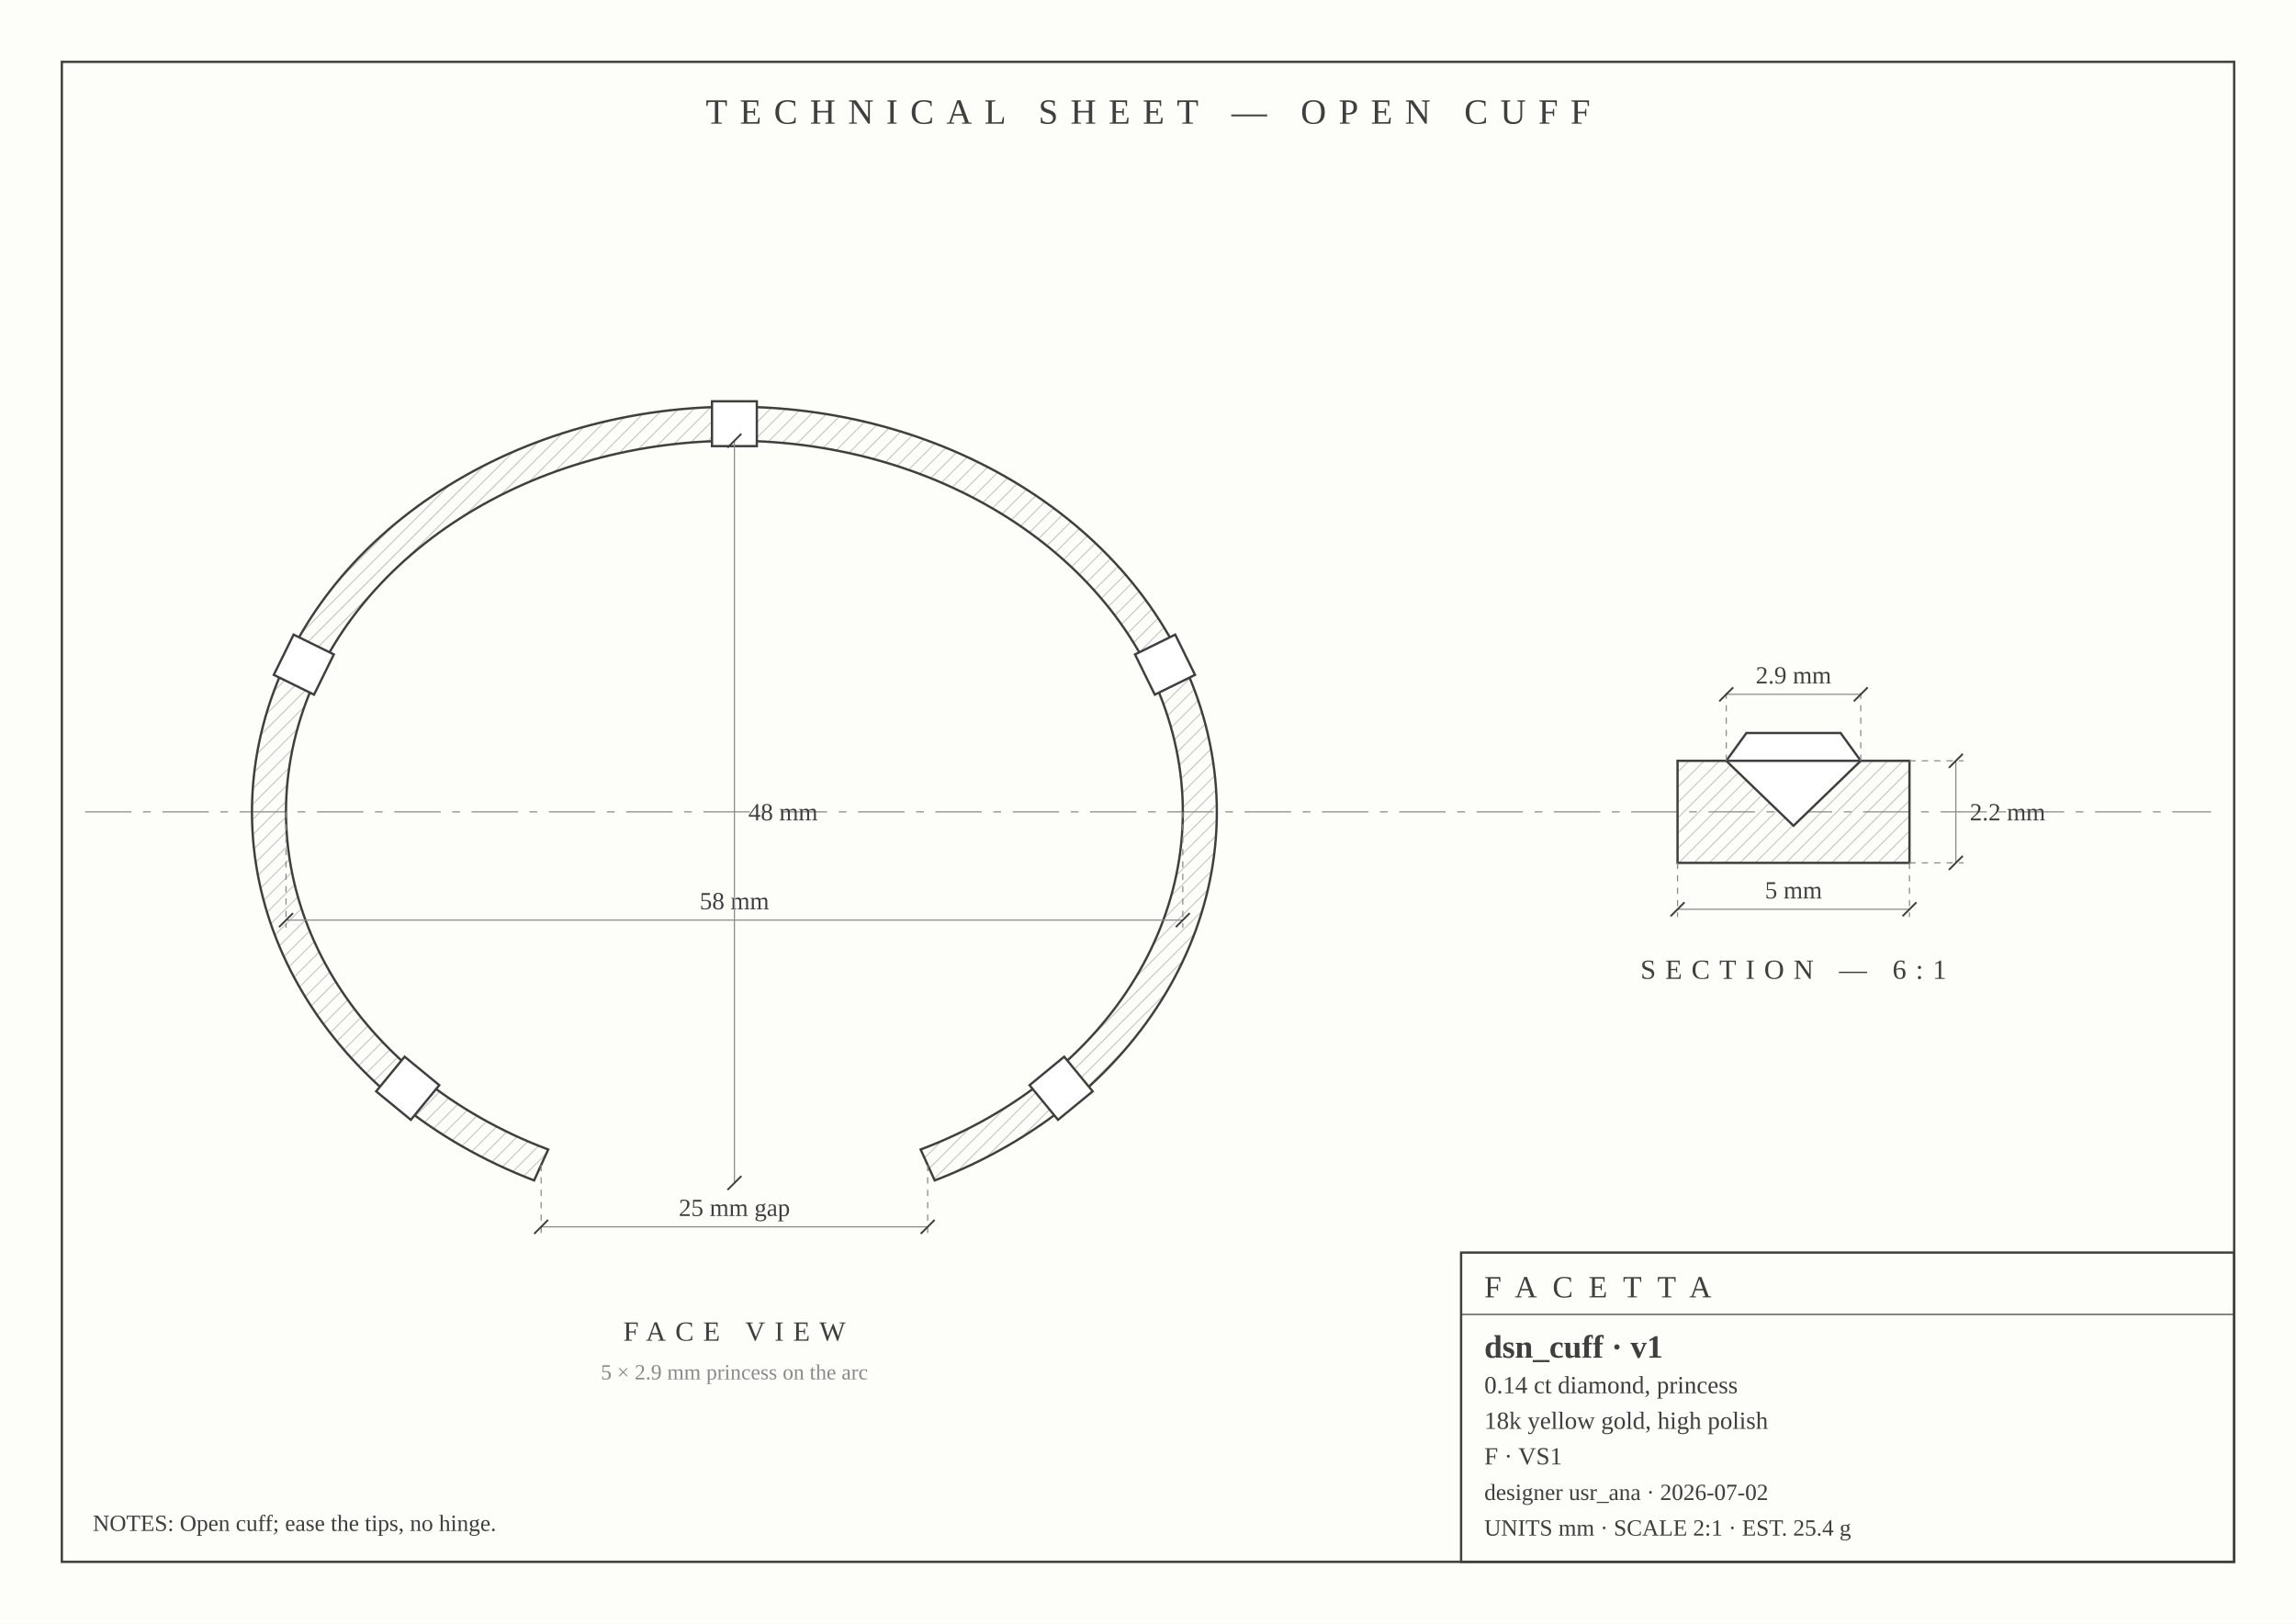
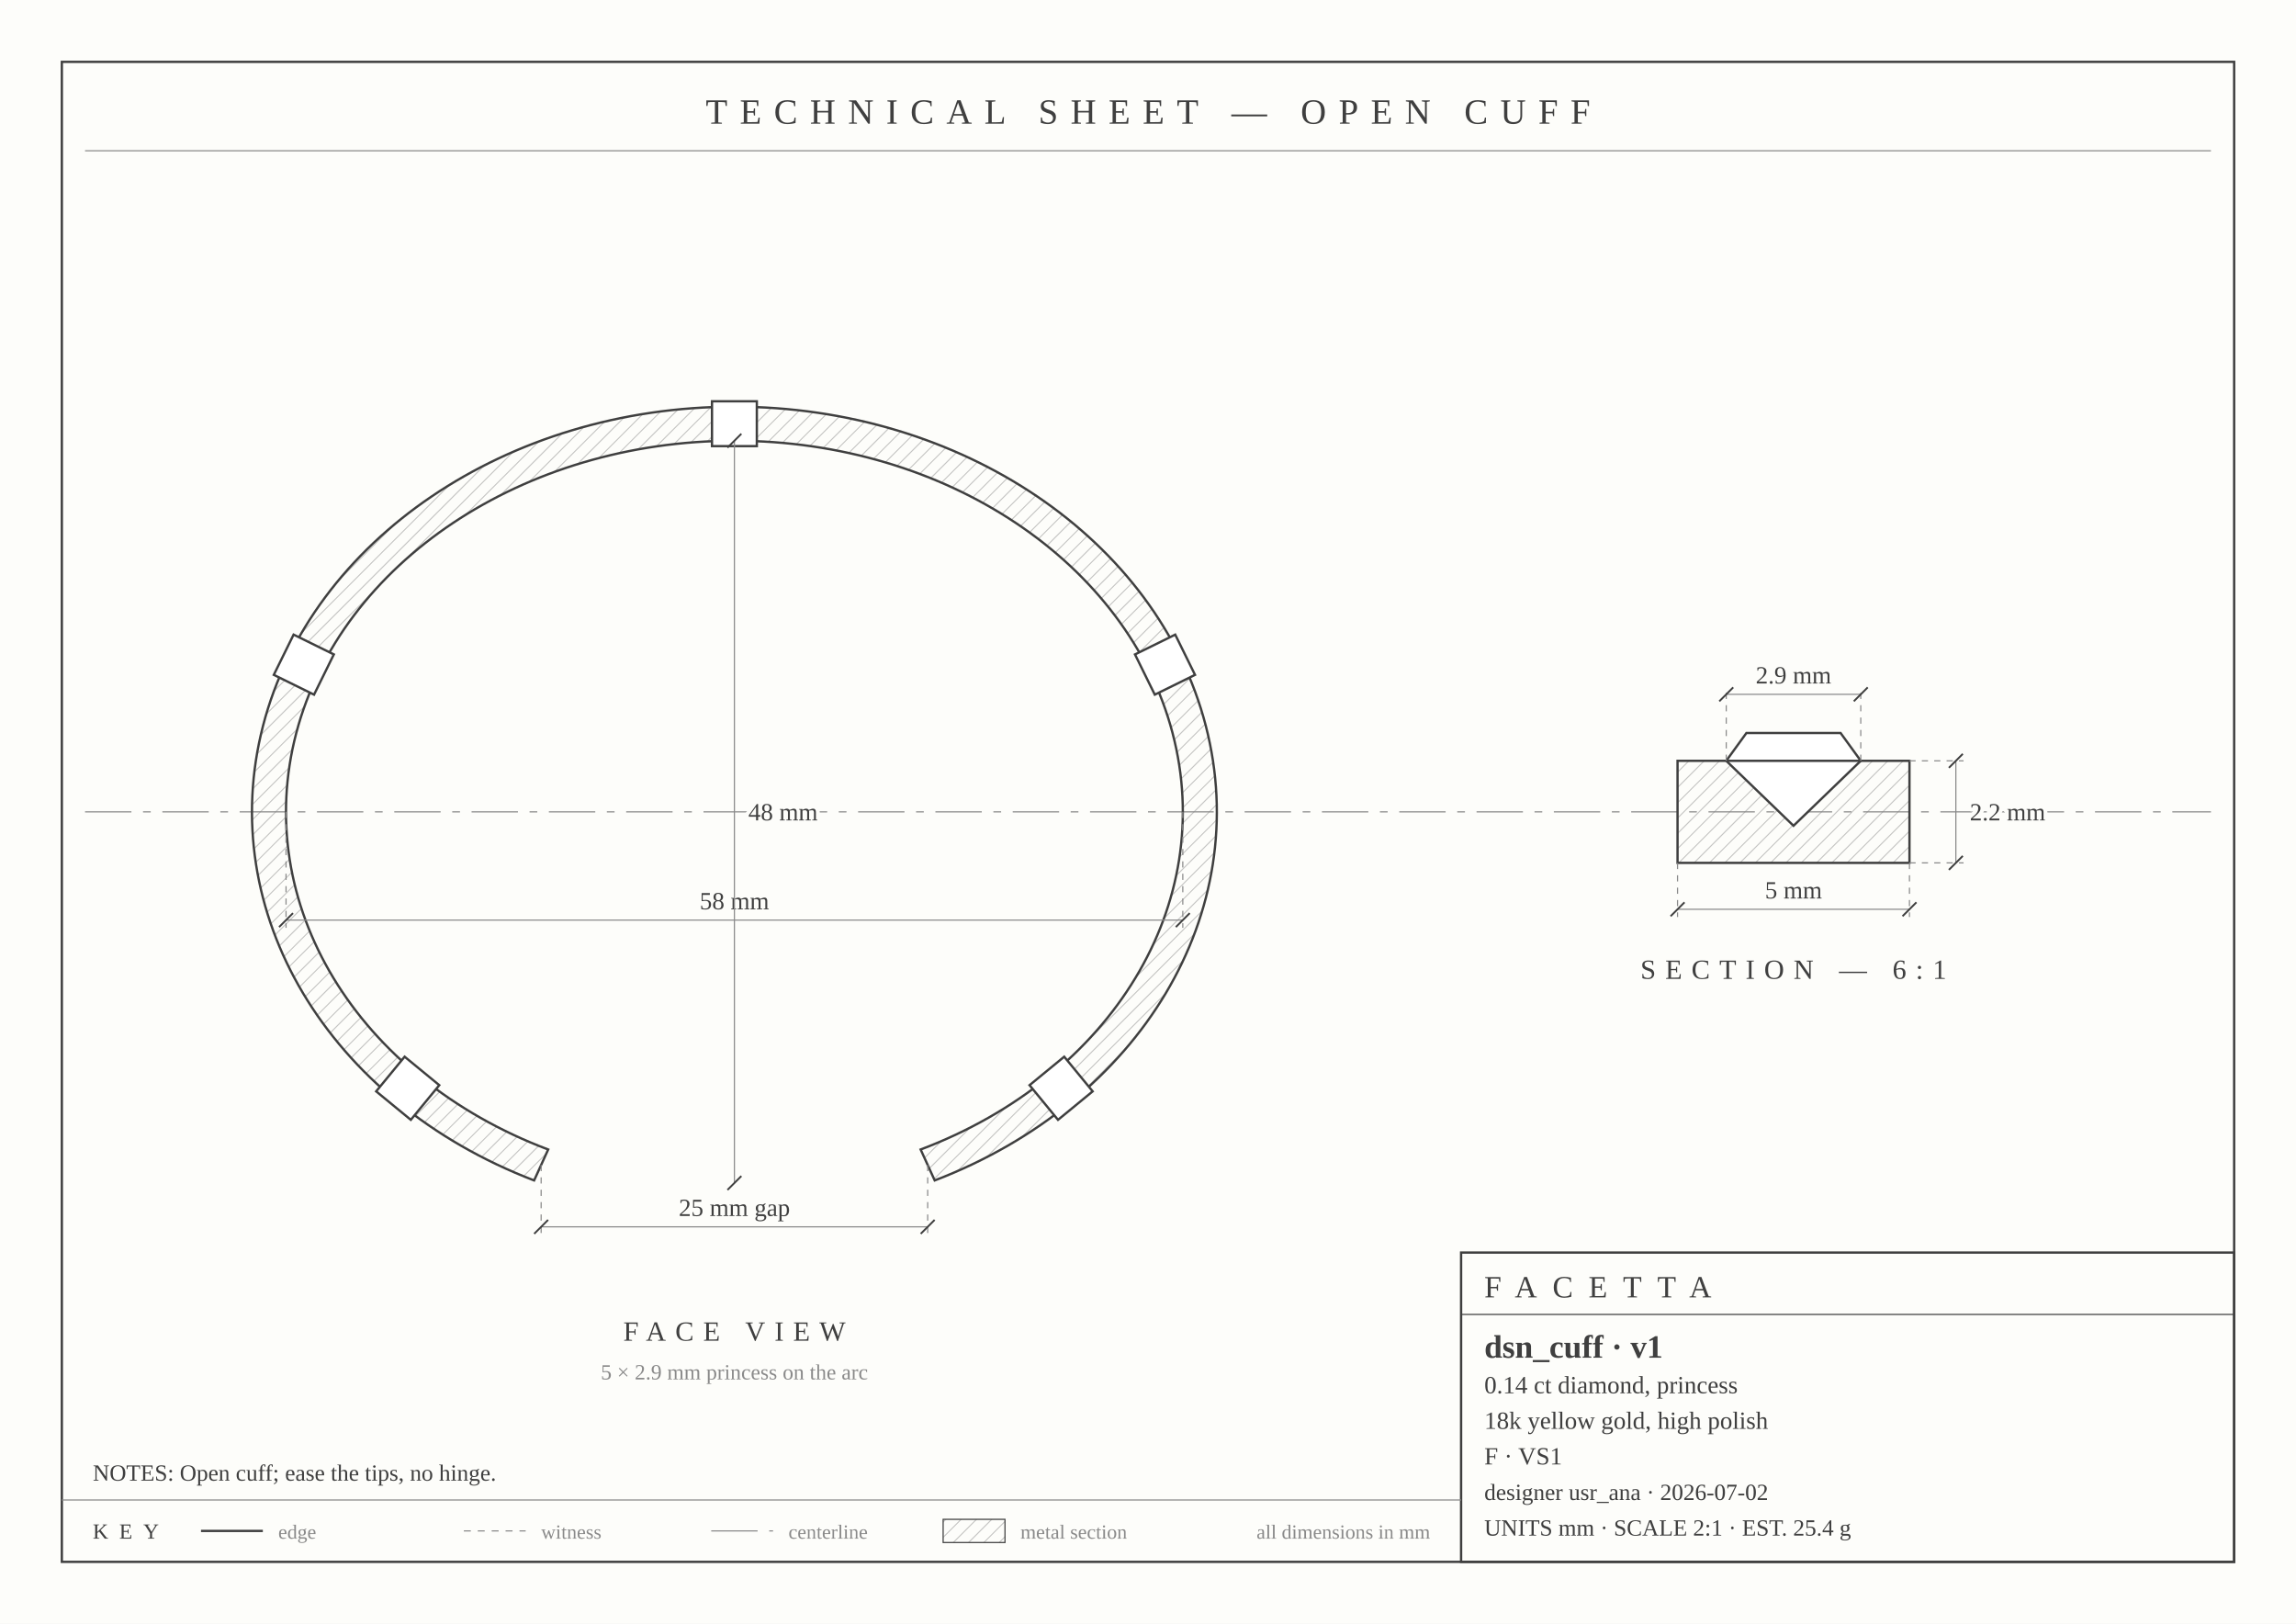
<svg xmlns="http://www.w3.org/2000/svg" viewBox="0 0 297 210" width="297mm" height="210mm" font-family="Georgia, 'Times New Roman', serif">
  <defs>
    <pattern id="hatch" width="1.4" height="1.4" patternTransform="rotate(45)" patternUnits="userSpaceOnUse">
      <line x1="0" y1="0" x2="0" y2="1.4" stroke="#8a8a8a" stroke-width="0.12" />
    </pattern>
  </defs>
  <rect x="0" y="0" width="297" height="210" fill="#fdfdfa" />
  <rect x="8" y="8" width="281" height="194" fill="none" stroke="#3f3f3f" stroke-width="0.3" />
  <text x="148.50" y="16.00" font-family="Georgia, 'Times New Roman', serif" font-size="4.6" fill="#3f3f3f" text-anchor="middle" letter-spacing="1.6">TECHNICAL SHEET — OPEN CUFF</text>
+   <line x1="11.00" y1="19.50" x2="286.00" y2="19.50" stroke="#8a8a8a" stroke-width="0.15" />
  <line x1="11.00" y1="105.00" x2="286.00" y2="105.00" stroke="#8a8a8a" stroke-width="0.15" stroke-dasharray="6 1.5 1 1.5" />
  <path d="M 69.09 152.67 A 62.40 52.40 0 1 1 120.91 152.67 L 119.09 148.67 A 58.00 48.00 0 1 0 70.91 148.67 Z" fill="url(#hatch)" stroke="#3f3f3f" stroke-width="0.3" />
  <rect x="49.84" y="137.85" width="5.80" height="5.80" fill="#ffffff" stroke="#3f3f3f" stroke-width="0.3" transform="rotate(-140.6 52.74 140.75)" />
  <rect x="36.40" y="83.06" width="5.80" height="5.80" fill="#ffffff" stroke="#3f3f3f" stroke-width="0.3" transform="rotate(-63.8 39.30 85.96)" />
  <rect x="92.10" y="51.90" width="5.80" height="5.80" fill="#ffffff" stroke="#3f3f3f" stroke-width="0.3" transform="rotate(-0.0 95.00 54.80)" />
  <rect x="147.80" y="83.06" width="5.80" height="5.80" fill="#ffffff" stroke="#3f3f3f" stroke-width="0.3" transform="rotate(63.8 150.70 85.96)" />
  <rect x="134.36" y="137.85" width="5.80" height="5.80" fill="#ffffff" stroke="#3f3f3f" stroke-width="0.3" transform="rotate(140.6 137.26 140.75)" />
  <line x1="37.00" y1="105.00" x2="37.00" y2="120.00" stroke="#8a8a8a" stroke-width="0.15" stroke-dasharray="0.8 0.8" />
  <line x1="153.00" y1="105.00" x2="153.00" y2="120.00" stroke="#8a8a8a" stroke-width="0.15" stroke-dasharray="0.8 0.8" />
  <line x1="37.00" y1="119.00" x2="153.00" y2="119.00" stroke="#8a8a8a" stroke-width="0.15" />
  <line x1="36.10" y1="119.90" x2="37.90" y2="118.10" stroke="#3f3f3f" stroke-width="0.24" />
  <line x1="152.10" y1="119.90" x2="153.90" y2="118.10" stroke="#3f3f3f" stroke-width="0.24" />
-   <text x="95.00" y="117.60" font-family="Georgia, 'Times New Roman', serif" font-size="3.2" fill="#3f3f3f" text-anchor="middle">58 mm</text>
+   <text x="95.00" y="117.60" font-family="Georgia, 'Times New Roman', serif" font-size="3.2" fill="#3f3f3f" text-anchor="middle" stroke="#fdfdfa" stroke-width="1.0" stroke-linejoin="round" paint-order="stroke">58 mm</text>
  <line x1="95.00" y1="57.00" x2="95.00" y2="153.00" stroke="#8a8a8a" stroke-width="0.15" />
  <line x1="94.10" y1="57.90" x2="95.90" y2="56.10" stroke="#3f3f3f" stroke-width="0.24" />
  <line x1="94.10" y1="153.90" x2="95.90" y2="152.10" stroke="#3f3f3f" stroke-width="0.24" />
-   <text x="96.80" y="106.10" font-family="Georgia, 'Times New Roman', serif" font-size="3.2" fill="#3f3f3f" text-anchor="start">48 mm</text>
+   <text x="96.80" y="106.10" font-family="Georgia, 'Times New Roman', serif" font-size="3.2" fill="#3f3f3f" text-anchor="start" stroke="#fdfdfa" stroke-width="1.0" stroke-linejoin="round" paint-order="stroke">48 mm</text>
  <line x1="70.00" y1="150.67" x2="70.00" y2="159.67" stroke="#8a8a8a" stroke-width="0.15" stroke-dasharray="0.8 0.8" />
  <line x1="120.00" y1="150.67" x2="120.00" y2="159.67" stroke="#8a8a8a" stroke-width="0.15" stroke-dasharray="0.8 0.8" />
  <line x1="70.00" y1="158.67" x2="120.00" y2="158.67" stroke="#8a8a8a" stroke-width="0.15" />
  <line x1="69.10" y1="159.57" x2="70.90" y2="157.77" stroke="#3f3f3f" stroke-width="0.24" />
  <line x1="119.10" y1="159.57" x2="120.90" y2="157.77" stroke="#3f3f3f" stroke-width="0.24" />
-   <text x="95.00" y="157.27" font-family="Georgia, 'Times New Roman', serif" font-size="3.2" fill="#3f3f3f" text-anchor="middle">25 mm gap</text>
+   <text x="95.00" y="157.27" font-family="Georgia, 'Times New Roman', serif" font-size="3.2" fill="#3f3f3f" text-anchor="middle" stroke="#fdfdfa" stroke-width="1.0" stroke-linejoin="round" paint-order="stroke">25 mm gap</text>
  <text x="95.00" y="173.40" font-family="Georgia, 'Times New Roman', serif" font-size="3.6" fill="#3f3f3f" text-anchor="middle" letter-spacing="1.2">FACE VIEW</text>
  <text x="95.00" y="178.40" font-family="Georgia, 'Times New Roman', serif" font-size="2.8" fill="#8a8a8a" text-anchor="middle">5 × 2.9 mm princess on the arc</text>
  <rect x="217.00" y="98.40" width="30.00" height="13.20" fill="url(#hatch)" stroke="#3f3f3f" stroke-width="0.3" />
  <polygon points="225.91,94.80 238.09,94.80 240.70,98.40 232.00,106.80 223.30,98.40" fill="#ffffff" stroke="#3f3f3f" stroke-width="0.3" />
  <line x1="223.30" y1="98.40" x2="240.70" y2="98.40" stroke="#3f3f3f" stroke-width="0.3" />
  <line x1="223.30" y1="98.40" x2="223.30" y2="88.80" stroke="#8a8a8a" stroke-width="0.15" stroke-dasharray="0.8 0.8" />
  <line x1="240.70" y1="98.40" x2="240.70" y2="88.80" stroke="#8a8a8a" stroke-width="0.15" stroke-dasharray="0.8 0.8" />
  <line x1="223.30" y1="89.80" x2="240.70" y2="89.80" stroke="#8a8a8a" stroke-width="0.15" />
  <line x1="222.40" y1="90.70" x2="224.20" y2="88.90" stroke="#3f3f3f" stroke-width="0.24" />
  <line x1="239.80" y1="90.70" x2="241.60" y2="88.90" stroke="#3f3f3f" stroke-width="0.24" />
-   <text x="232.00" y="88.40" font-family="Georgia, 'Times New Roman', serif" font-size="3.2" fill="#3f3f3f" text-anchor="middle">2.9 mm</text>
+   <text x="232.00" y="88.40" font-family="Georgia, 'Times New Roman', serif" font-size="3.2" fill="#3f3f3f" text-anchor="middle" stroke="#fdfdfa" stroke-width="1.0" stroke-linejoin="round" paint-order="stroke">2.9 mm</text>
  <line x1="217.00" y1="111.60" x2="217.00" y2="118.60" stroke="#8a8a8a" stroke-width="0.15" stroke-dasharray="0.8 0.8" />
  <line x1="247.00" y1="111.60" x2="247.00" y2="118.60" stroke="#8a8a8a" stroke-width="0.15" stroke-dasharray="0.8 0.8" />
  <line x1="217.00" y1="117.60" x2="247.00" y2="117.60" stroke="#8a8a8a" stroke-width="0.15" />
  <line x1="216.10" y1="118.50" x2="217.90" y2="116.70" stroke="#3f3f3f" stroke-width="0.24" />
  <line x1="246.10" y1="118.50" x2="247.90" y2="116.70" stroke="#3f3f3f" stroke-width="0.24" />
-   <text x="232.00" y="116.20" font-family="Georgia, 'Times New Roman', serif" font-size="3.2" fill="#3f3f3f" text-anchor="middle">5 mm</text>
+   <text x="232.00" y="116.20" font-family="Georgia, 'Times New Roman', serif" font-size="3.2" fill="#3f3f3f" text-anchor="middle" stroke="#fdfdfa" stroke-width="1.0" stroke-linejoin="round" paint-order="stroke">5 mm</text>
  <line x1="247.00" y1="98.40" x2="254.00" y2="98.40" stroke="#8a8a8a" stroke-width="0.15" stroke-dasharray="0.8 0.8" />
  <line x1="247.00" y1="111.60" x2="254.00" y2="111.60" stroke="#8a8a8a" stroke-width="0.15" stroke-dasharray="0.8 0.8" />
  <line x1="253.00" y1="98.40" x2="253.00" y2="111.60" stroke="#8a8a8a" stroke-width="0.15" />
  <line x1="252.10" y1="99.30" x2="253.90" y2="97.50" stroke="#3f3f3f" stroke-width="0.24" />
  <line x1="252.10" y1="112.50" x2="253.90" y2="110.70" stroke="#3f3f3f" stroke-width="0.24" />
-   <text x="254.80" y="106.10" font-family="Georgia, 'Times New Roman', serif" font-size="3.2" fill="#3f3f3f" text-anchor="start">2.2 mm</text>
+   <text x="254.80" y="106.10" font-family="Georgia, 'Times New Roman', serif" font-size="3.2" fill="#3f3f3f" text-anchor="start" stroke="#fdfdfa" stroke-width="1.0" stroke-linejoin="round" paint-order="stroke">2.2 mm</text>
  <text x="232.00" y="126.60" font-family="Georgia, 'Times New Roman', serif" font-size="3.6" fill="#3f3f3f" text-anchor="middle" letter-spacing="1.2">SECTION — 6:1</text>
  <rect x="189.00" y="162.00" width="100" height="40" fill="none" stroke="#3f3f3f" stroke-width="0.3" />
  <line x1="189.00" y1="170.00" x2="289.00" y2="170.00" stroke="#3f3f3f" stroke-width="0.15" />
  <text x="192.00" y="167.80" font-family="Georgia, 'Times New Roman', serif" font-size="4.0" fill="#3f3f3f" text-anchor="start" letter-spacing="2.0">FACETTA</text>
  <text x="192.00" y="175.60" font-family="Georgia, 'Times New Roman', serif" font-size="4.2" fill="#3f3f3f" text-anchor="start" font-weight="bold">dsn_cuff  ·  v1</text>
  <text x="192.00" y="180.20" font-family="Georgia, 'Times New Roman', serif" font-size="3.2" fill="#3f3f3f" text-anchor="start">0.14 ct diamond, princess</text>
  <text x="192.00" y="184.80" font-family="Georgia, 'Times New Roman', serif" font-size="3.2" fill="#3f3f3f" text-anchor="start">18k yellow gold, high polish</text>
  <text x="192.00" y="189.40" font-family="Georgia, 'Times New Roman', serif" font-size="3.2" fill="#3f3f3f" text-anchor="start">F  ·  VS1</text>
  <text x="192.00" y="194.00" font-family="Georgia, 'Times New Roman', serif" font-size="3.0" fill="#3f3f3f" text-anchor="start">designer usr_ana  ·  2026-07-02</text>
  <text x="192.00" y="198.60" font-family="Georgia, 'Times New Roman', serif" font-size="3.0" fill="#3f3f3f" text-anchor="start">UNITS mm  ·  SCALE 2:1  ·  EST. 25.4 g</text>
-   <text x="12.00" y="198.00" font-family="Georgia, 'Times New Roman', serif" font-size="3.0" fill="#3f3f3f" text-anchor="start">NOTES: Open cuff; ease the tips, no hinge.</text>
+   <line x1="8.00" y1="194.00" x2="189.00" y2="194.00" stroke="#8a8a8a" stroke-width="0.15" />
+   <text x="12.00" y="199.00" font-family="Georgia, 'Times New Roman', serif" font-size="2.8" fill="#3f3f3f" text-anchor="start" letter-spacing="1.4">KEY</text>
+   <line x1="26.00" y1="198.00" x2="34.00" y2="198.00" stroke="#3f3f3f" stroke-width="0.3" />
+   <text x="36.00" y="199.00" font-family="Georgia, 'Times New Roman', serif" font-size="2.6" fill="#8a8a8a" text-anchor="start">edge</text>
+   <line x1="60.00" y1="198.00" x2="68.00" y2="198.00" stroke="#8a8a8a" stroke-width="0.15" stroke-dasharray="0.9 0.9" />
+   <text x="70.00" y="199.00" font-family="Georgia, 'Times New Roman', serif" font-size="2.6" fill="#8a8a8a" text-anchor="start">witness</text>
+   <line x1="92.00" y1="198.00" x2="100.00" y2="198.00" stroke="#8a8a8a" stroke-width="0.15" stroke-dasharray="6 1.5 1 1.5" />
+   <text x="102.00" y="199.00" font-family="Georgia, 'Times New Roman', serif" font-size="2.6" fill="#8a8a8a" text-anchor="start">centerline</text>
+   <rect x="122.00" y="196.50" width="8" height="3" fill="url(#hatch)" stroke="#3f3f3f" stroke-width="0.15" />
+   <text x="132.00" y="199.00" font-family="Georgia, 'Times New Roman', serif" font-size="2.6" fill="#8a8a8a" text-anchor="start">metal section</text>
+   <text x="185.00" y="199.00" font-family="Georgia, 'Times New Roman', serif" font-size="2.6" fill="#8a8a8a" text-anchor="end">all dimensions in mm</text>
+   <text x="12.00" y="191.50" font-family="Georgia, 'Times New Roman', serif" font-size="3.0" fill="#3f3f3f" text-anchor="start">NOTES: Open cuff; ease the tips, no hinge.</text>
</svg>
